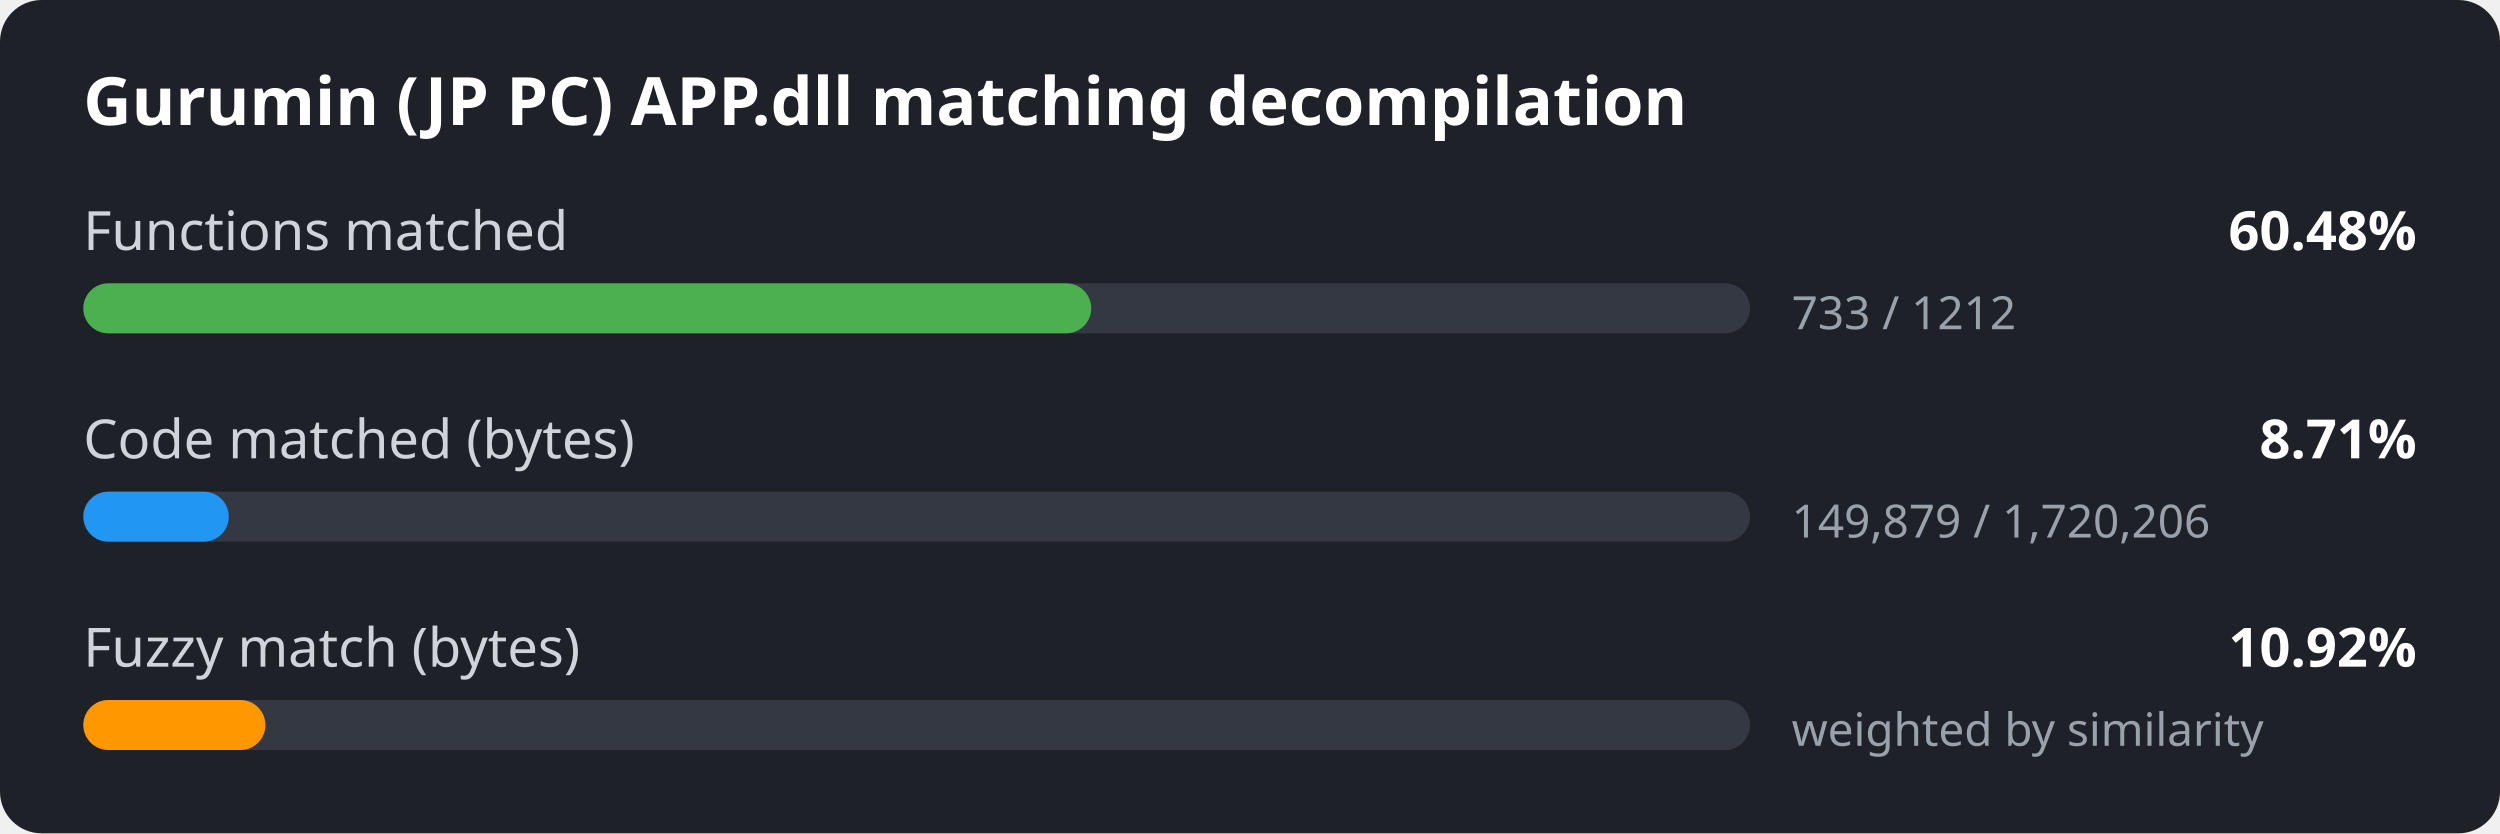
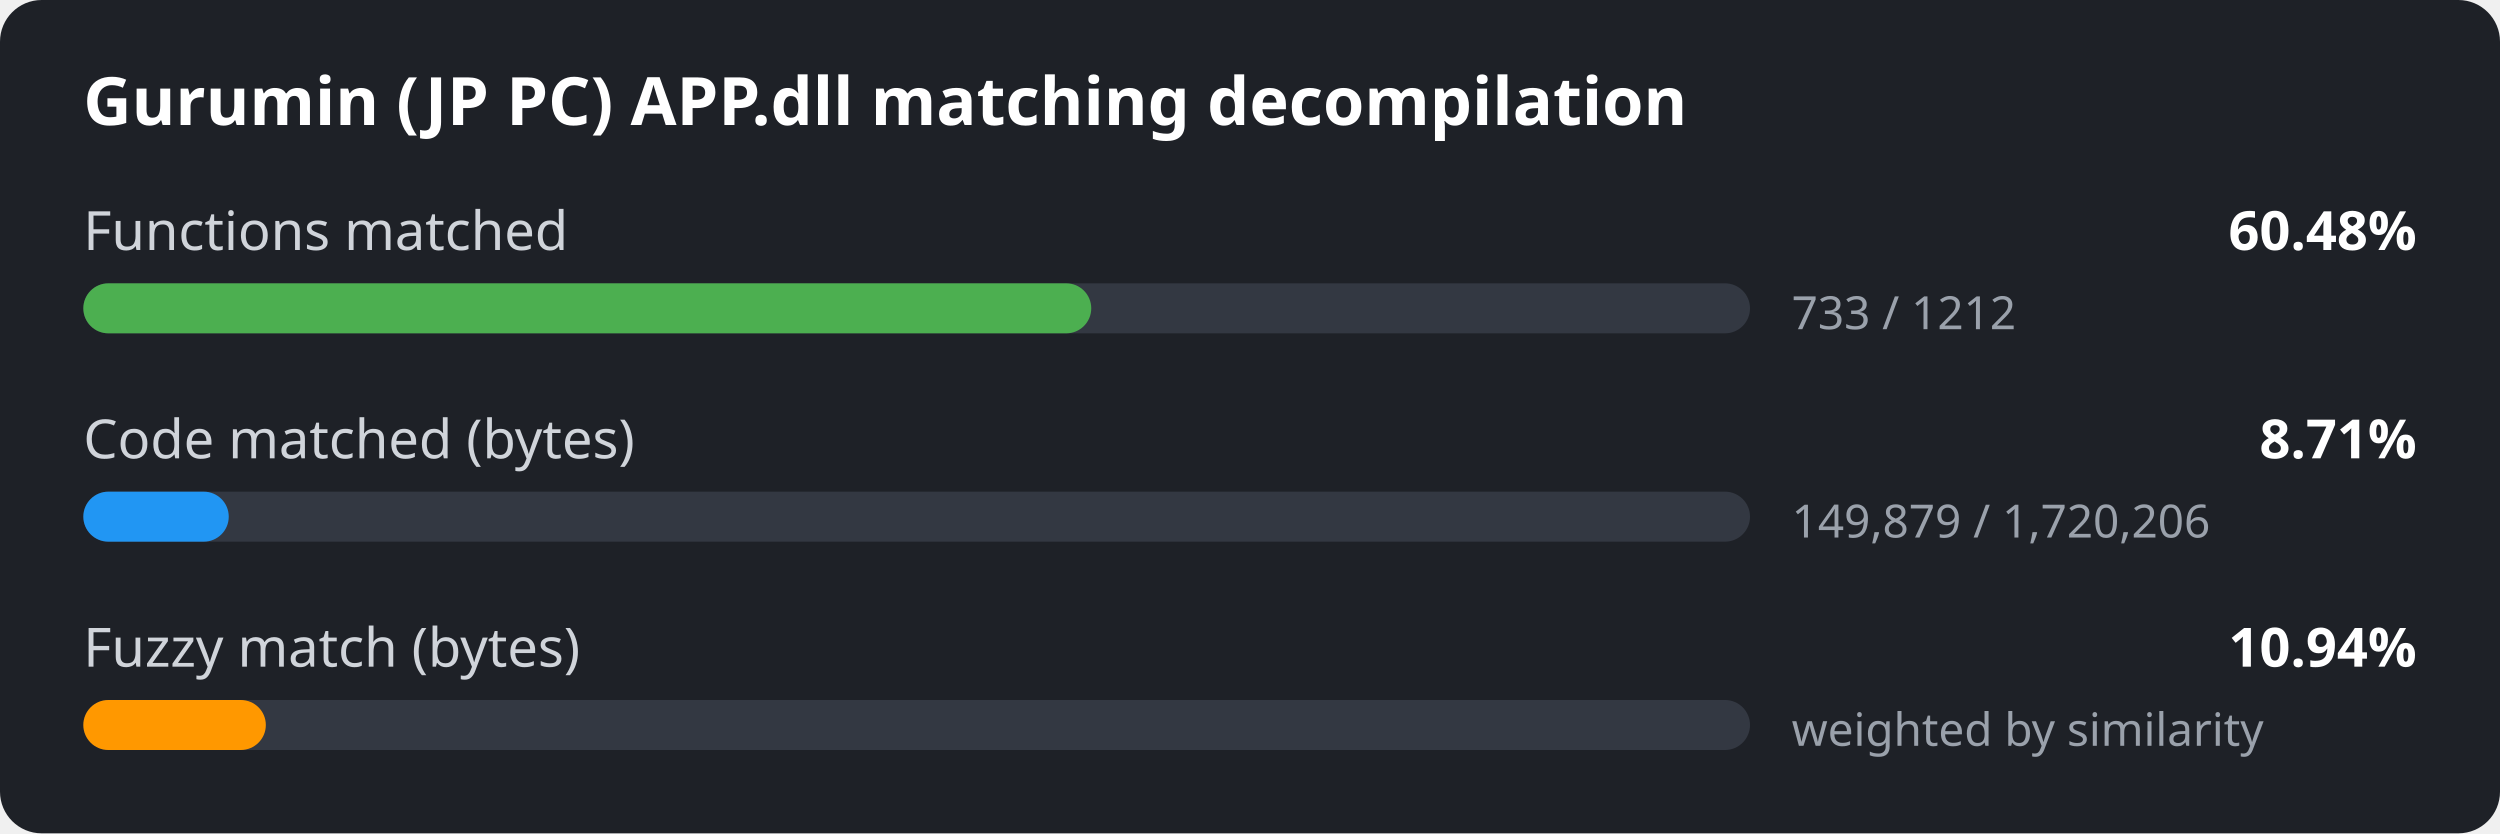
<svg xmlns="http://www.w3.org/2000/svg" width="600" height="200" viewBox="0 0 600 200">
  <style>
.bg { fill: #1e2127; }
.title { font: 600 16px sans-serif; fill: #ffffff; }
.label { font: 13px sans-serif; fill: #d0d4da; }
.value { font: 600 13px sans-serif; fill: #ffffff; }
.detail { font: 11px sans-serif; fill: #9aa1ab; }
.track { fill: #333842; }
</style>
  <rect width="600" height="200" rx="10" class="bg" />
  <text x="20" y="30" class="title">Gurumin (JP PC) APP.dll matching decompilation</text>
  <text x="20" y="60" class="label">Functions matched</text>
  <text x="580" y="60" class="value" text-anchor="end">60.48%</text>
  <rect x="20" y="68" width="400" height="12" rx="6" class="track" />
  <rect x="20" y="68" width="241.9" height="12" rx="6" fill="#4caf50" />
  <text x="430" y="79" class="detail">733 / 1212</text>
  <text x="20" y="110" class="label">Code matched (bytes)</text>
  <text x="580" y="110" class="value" text-anchor="end">8.71%</text>
  <rect x="20" y="118" width="400" height="12" rx="6" class="track" />
  <rect x="20" y="118" width="34.9" height="12" rx="6" fill="#2196f3" />
  <text x="430" y="129" class="detail">149,879 / 1,720,206</text>
  <text x="20" y="160" class="label">Fuzzy match (bytes)</text>
-   <text x="580" y="160" class="value" text-anchor="end">10.92%</text>
+   <text x="580" y="160" class="value" text-anchor="end">10.94%</text>
  <rect x="20" y="168" width="400" height="12" rx="6" class="track" />
-   <rect x="20" y="168" width="43.7" height="12" rx="6" fill="#ff9800" />
+   <rect x="20" y="168" width="43.8" height="12" rx="6" fill="#ff9800" />
  <text x="430" y="179" class="detail">weighted by similarity</text>
</svg>
